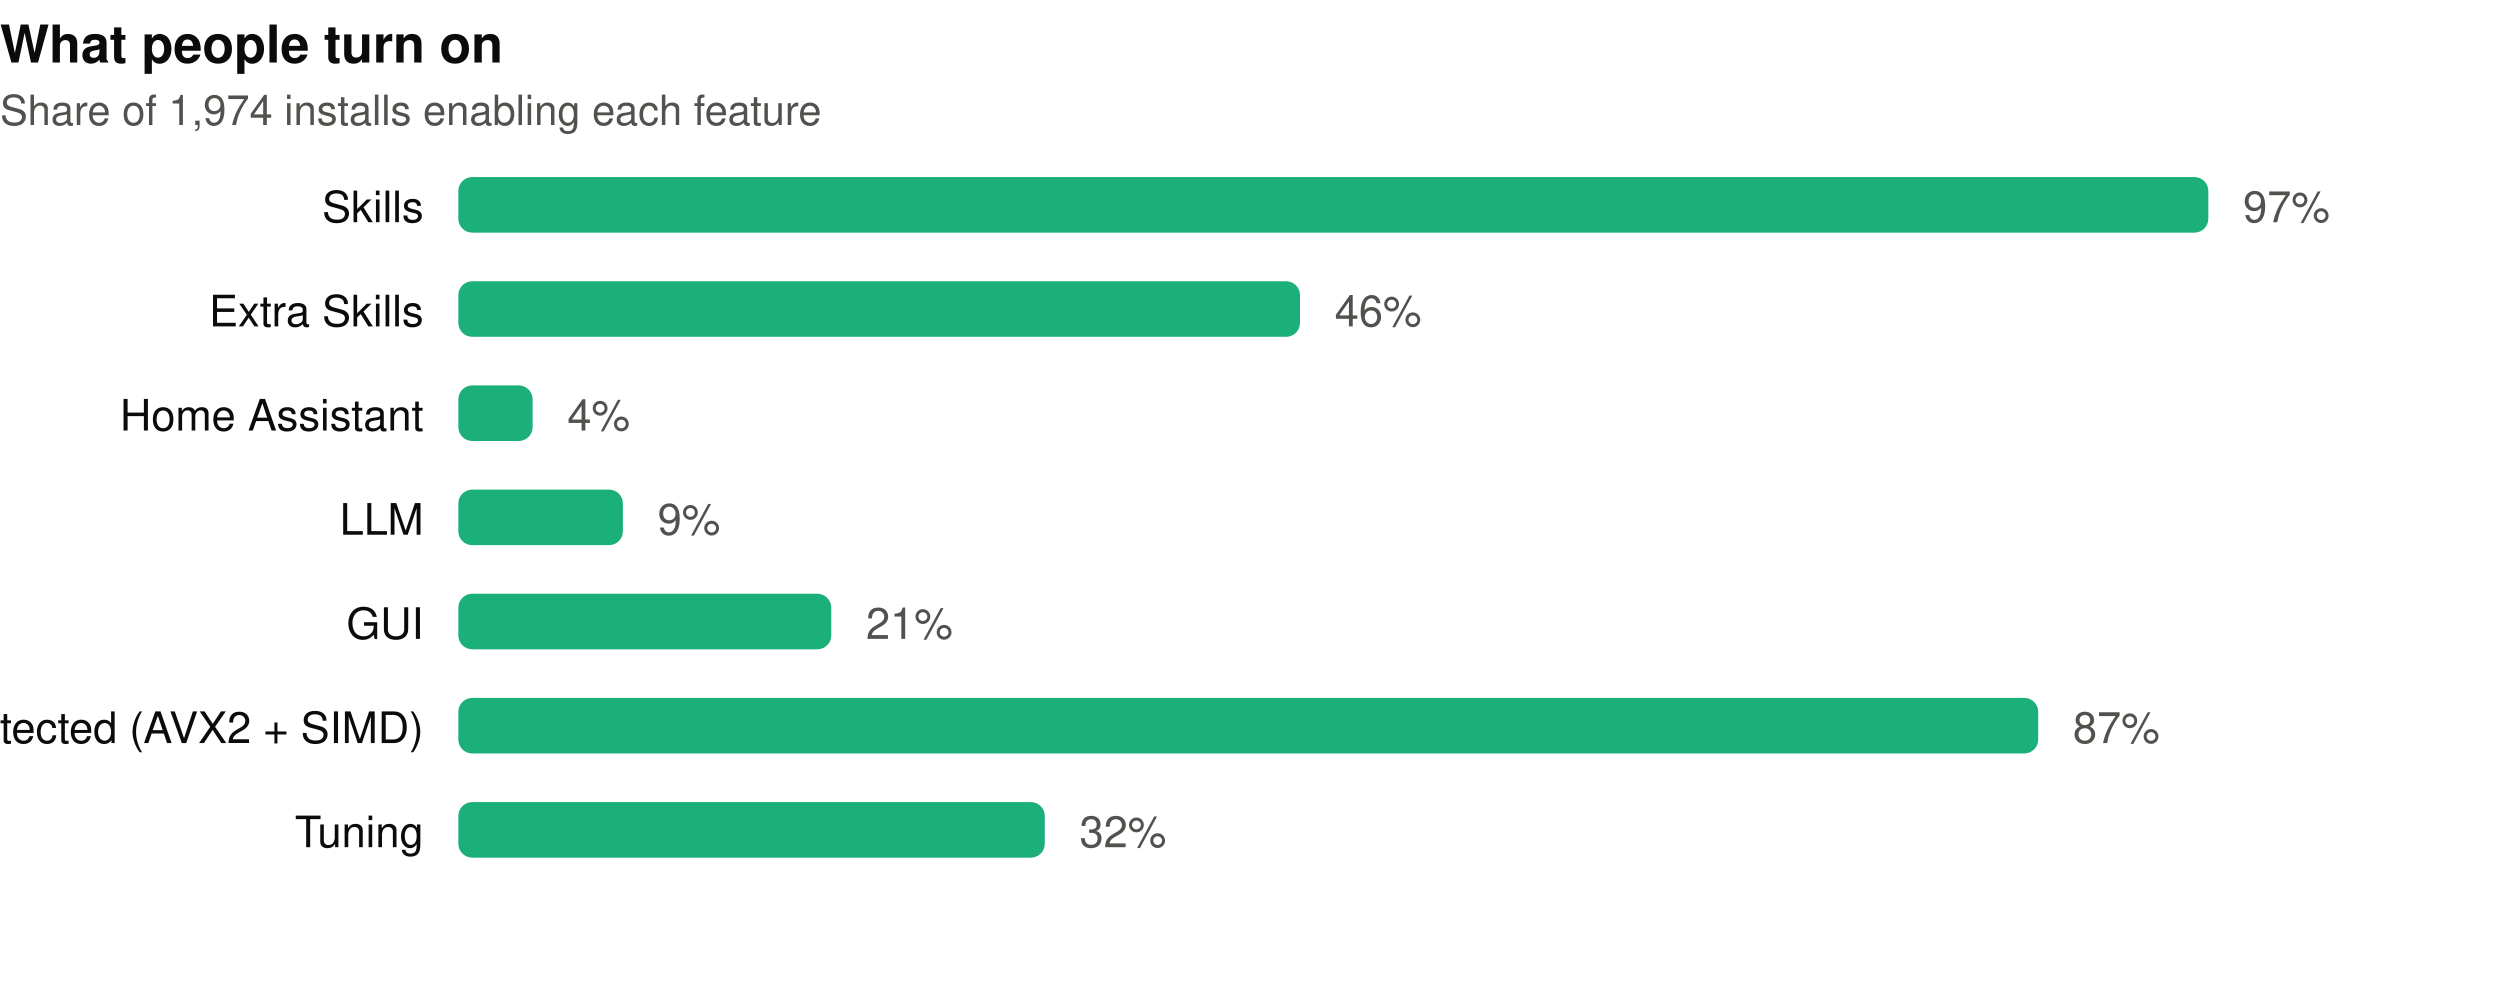
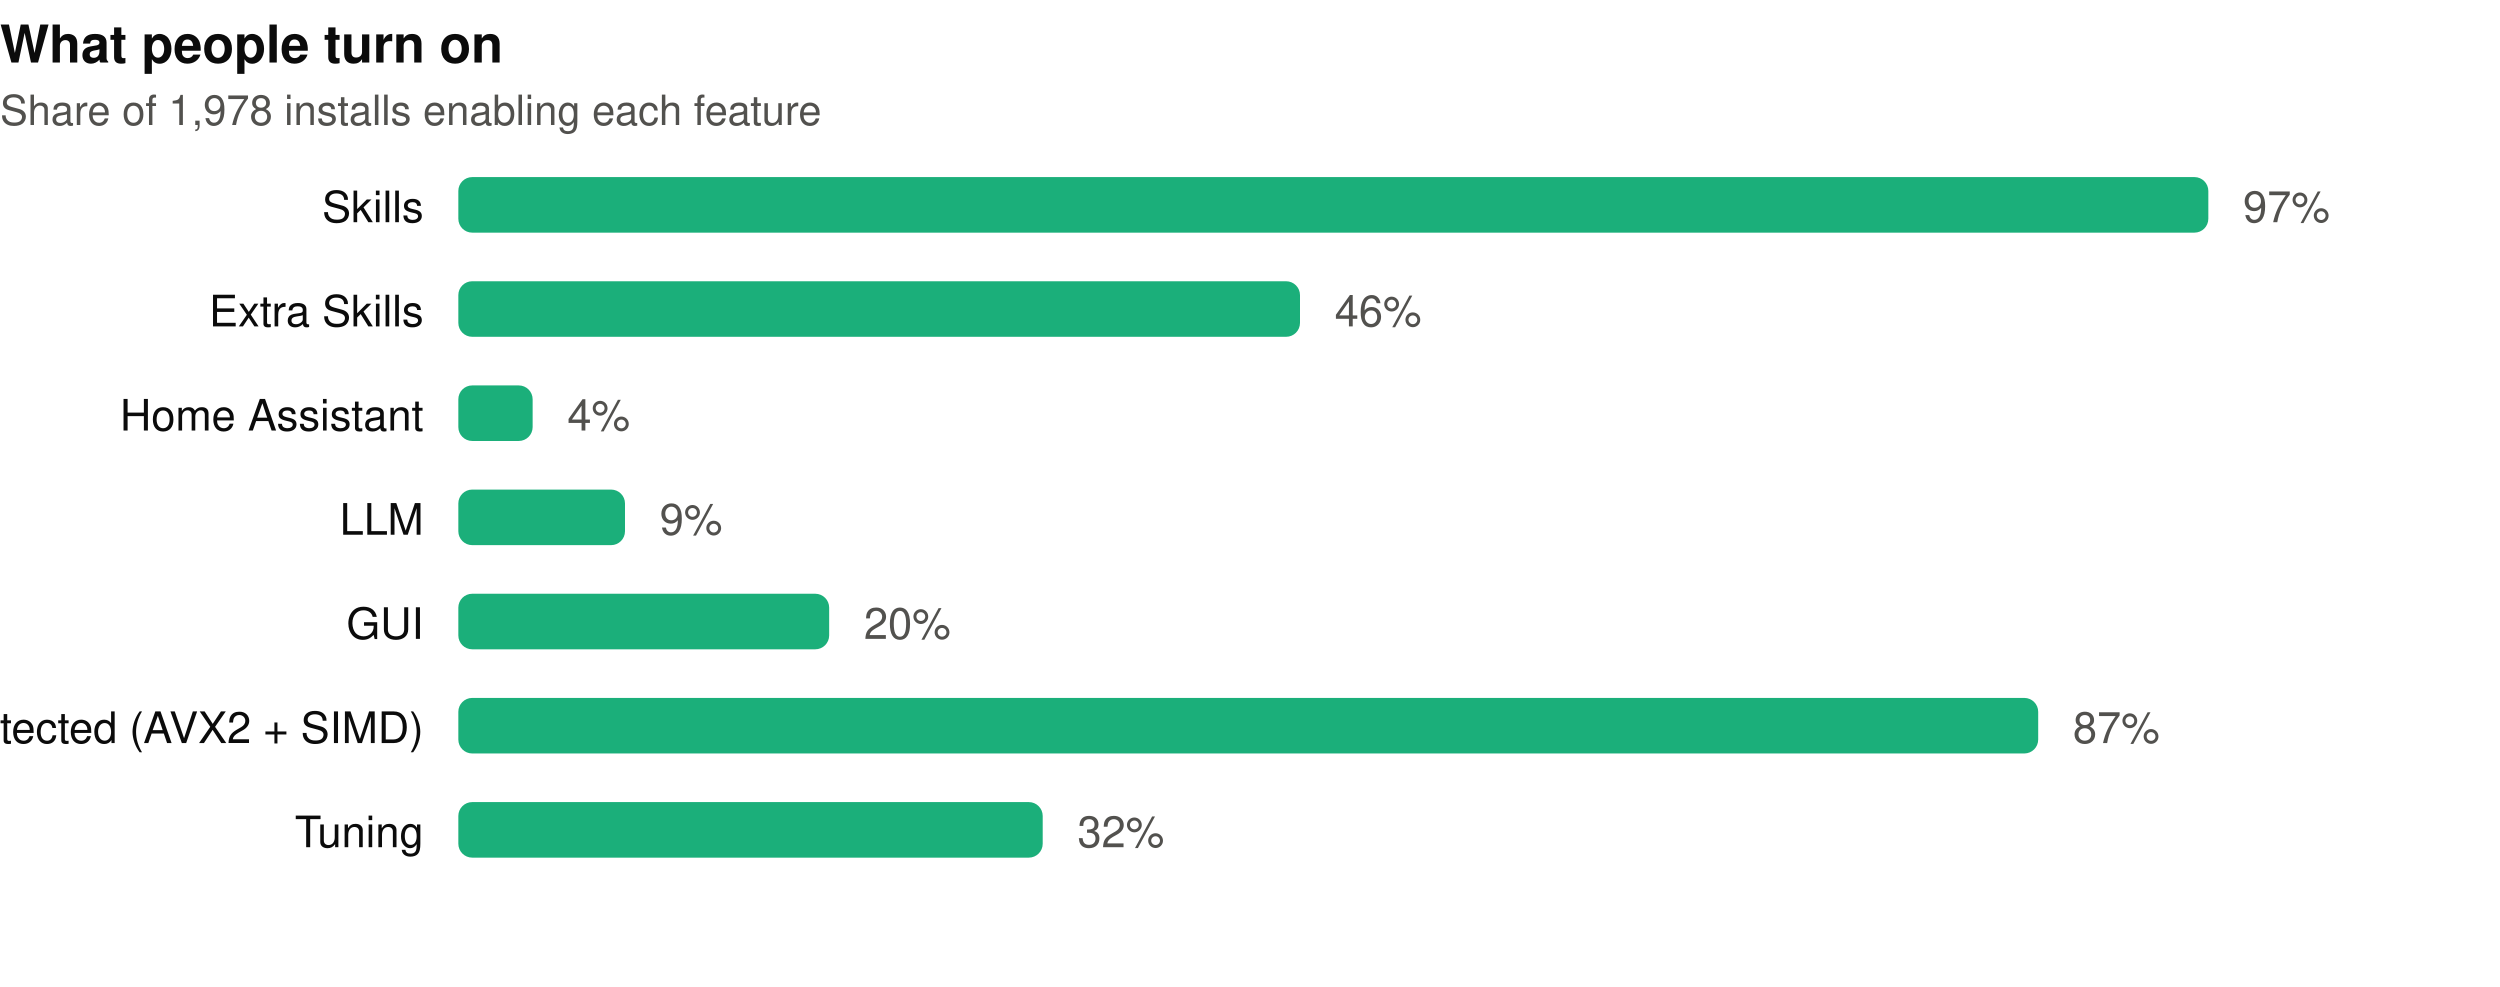
- <svg xmlns="http://www.w3.org/2000/svg" width="720" height="284" viewBox="0 0 720 284" role="img" aria-label="What people turn on. Share of 1,974 installs enabling each feature">
+ <svg xmlns="http://www.w3.org/2000/svg" width="720" height="284" viewBox="0 0 720 284" role="img" aria-label="What people turn on. Share of 1,978 installs enabling each feature">
  <text x="0" y="18" font-family="ui-sans-serif,-apple-system,BlinkMacSystemFont,'Segoe UI',Helvetica,Arial,sans-serif" font-size="15" font-weight="600" fill="#0b0b0b">What people turn on</text>
-   <text x="0" y="36" font-family="ui-sans-serif,-apple-system,BlinkMacSystemFont,'Segoe UI',Helvetica,Arial,sans-serif" font-size="12" fill="#52514e">Share of 1,974 installs enabling each feature</text>
+   <text x="0" y="36" font-family="ui-sans-serif,-apple-system,BlinkMacSystemFont,'Segoe UI',Helvetica,Arial,sans-serif" font-size="12" fill="#52514e">Share of 1,978 installs enabling each feature</text>
  <text x="122" y="64.0" text-anchor="end" font-family="ui-sans-serif,-apple-system,BlinkMacSystemFont,'Segoe UI',Helvetica,Arial,sans-serif" font-size="12.5" fill="#0b0b0b">Skills</text>
  <rect x="132" y="51.0" width="504.0" height="16" rx="4" fill="#1baf7a" />
  <text x="646.0" y="64.0" font-family="ui-sans-serif,-apple-system,BlinkMacSystemFont,'Segoe UI',Helvetica,Arial,sans-serif" font-size="12.5" fill="#52514e">97%</text>
  <text x="122" y="94.0" text-anchor="end" font-family="ui-sans-serif,-apple-system,BlinkMacSystemFont,'Segoe UI',Helvetica,Arial,sans-serif" font-size="12.5" fill="#0b0b0b">Extra Skills</text>
  <rect x="132" y="81.0" width="242.4" height="16" rx="4" fill="#1baf7a" />
  <text x="384.4" y="94.0" font-family="ui-sans-serif,-apple-system,BlinkMacSystemFont,'Segoe UI',Helvetica,Arial,sans-serif" font-size="12.5" fill="#52514e">46%</text>
  <text x="122" y="124.0" text-anchor="end" font-family="ui-sans-serif,-apple-system,BlinkMacSystemFont,'Segoe UI',Helvetica,Arial,sans-serif" font-size="12.5" fill="#0b0b0b">Home Assistant</text>
  <rect x="132" y="111.0" width="21.4" height="16" rx="4" fill="#1baf7a" />
  <text x="163.4" y="124.0" font-family="ui-sans-serif,-apple-system,BlinkMacSystemFont,'Segoe UI',Helvetica,Arial,sans-serif" font-size="12.5" fill="#52514e">4%</text>
  <text x="122" y="154.0" text-anchor="end" font-family="ui-sans-serif,-apple-system,BlinkMacSystemFont,'Segoe UI',Helvetica,Arial,sans-serif" font-size="12.5" fill="#0b0b0b">LLM</text>
-   <rect x="132" y="141.0" width="47.4" height="16" rx="4" fill="#1baf7a" />
-   <text x="189.4" y="154.0" font-family="ui-sans-serif,-apple-system,BlinkMacSystemFont,'Segoe UI',Helvetica,Arial,sans-serif" font-size="12.5" fill="#52514e">9%</text>
+   <rect x="132" y="141.0" width="48.0" height="16" rx="4" fill="#1baf7a" />
+   <text x="190.0" y="154.0" font-family="ui-sans-serif,-apple-system,BlinkMacSystemFont,'Segoe UI',Helvetica,Arial,sans-serif" font-size="12.5" fill="#52514e">9%</text>
  <text x="122" y="184.0" text-anchor="end" font-family="ui-sans-serif,-apple-system,BlinkMacSystemFont,'Segoe UI',Helvetica,Arial,sans-serif" font-size="12.5" fill="#0b0b0b">GUI</text>
-   <rect x="132" y="171.0" width="107.4" height="16" rx="4" fill="#1baf7a" />
-   <text x="249.4" y="184.0" font-family="ui-sans-serif,-apple-system,BlinkMacSystemFont,'Segoe UI',Helvetica,Arial,sans-serif" font-size="12.5" fill="#52514e">21%</text>
+   <rect x="132" y="171.0" width="106.8" height="16" rx="4" fill="#1baf7a" />
+   <text x="248.8" y="184.0" font-family="ui-sans-serif,-apple-system,BlinkMacSystemFont,'Segoe UI',Helvetica,Arial,sans-serif" font-size="12.5" fill="#52514e">20%</text>
  <text x="122" y="214.0" text-anchor="end" font-family="ui-sans-serif,-apple-system,BlinkMacSystemFont,'Segoe UI',Helvetica,Arial,sans-serif" font-size="12.5" fill="#0b0b0b">CPU capability detected (AVX2 + SIMD)</text>
  <rect x="132" y="201.0" width="455.0" height="16" rx="4" fill="#1baf7a" />
  <text x="597.0" y="214.0" font-family="ui-sans-serif,-apple-system,BlinkMacSystemFont,'Segoe UI',Helvetica,Arial,sans-serif" font-size="12.5" fill="#52514e">87%</text>
  <text x="122" y="244.0" text-anchor="end" font-family="ui-sans-serif,-apple-system,BlinkMacSystemFont,'Segoe UI',Helvetica,Arial,sans-serif" font-size="12.5" fill="#0b0b0b">Tuning</text>
-   <rect x="132" y="231.0" width="168.9" height="16" rx="4" fill="#1baf7a" />
-   <text x="310.9" y="244.0" font-family="ui-sans-serif,-apple-system,BlinkMacSystemFont,'Segoe UI',Helvetica,Arial,sans-serif" font-size="12.5" fill="#52514e">32%</text>
+   <rect x="132" y="231.0" width="168.3" height="16" rx="4" fill="#1baf7a" />
+   <text x="310.3" y="244.0" font-family="ui-sans-serif,-apple-system,BlinkMacSystemFont,'Segoe UI',Helvetica,Arial,sans-serif" font-size="12.5" fill="#52514e">32%</text>
</svg>
